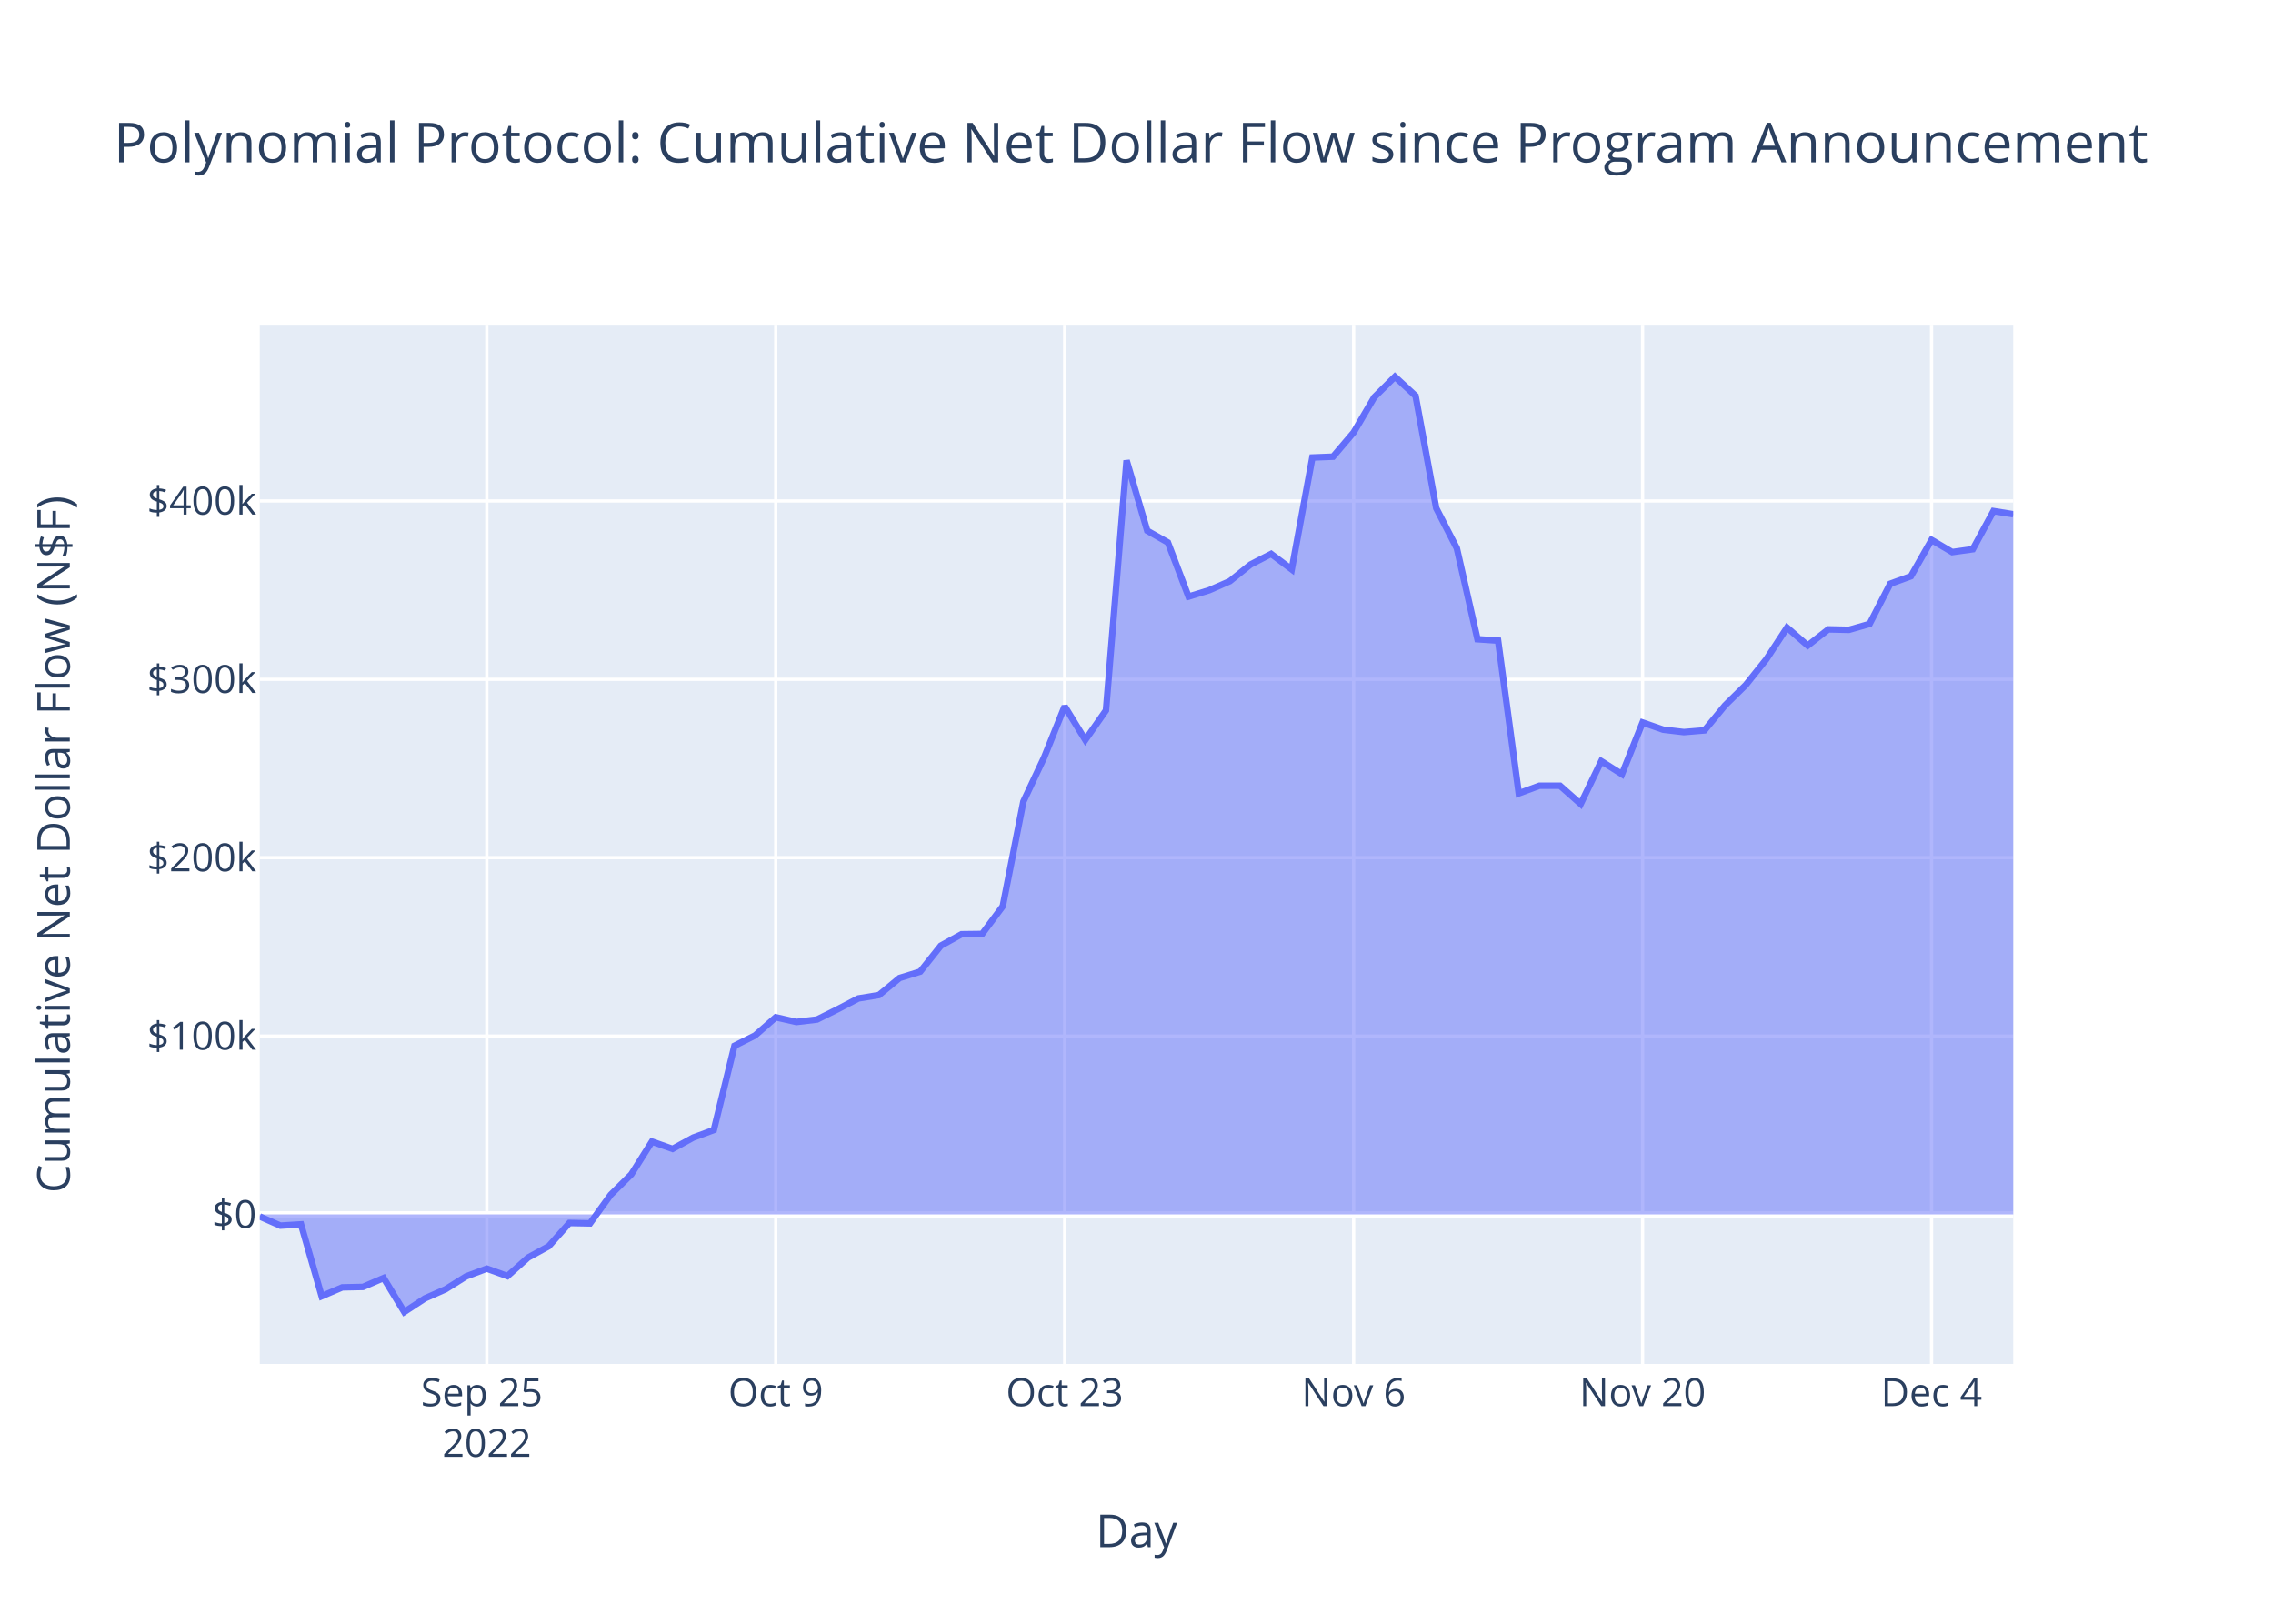
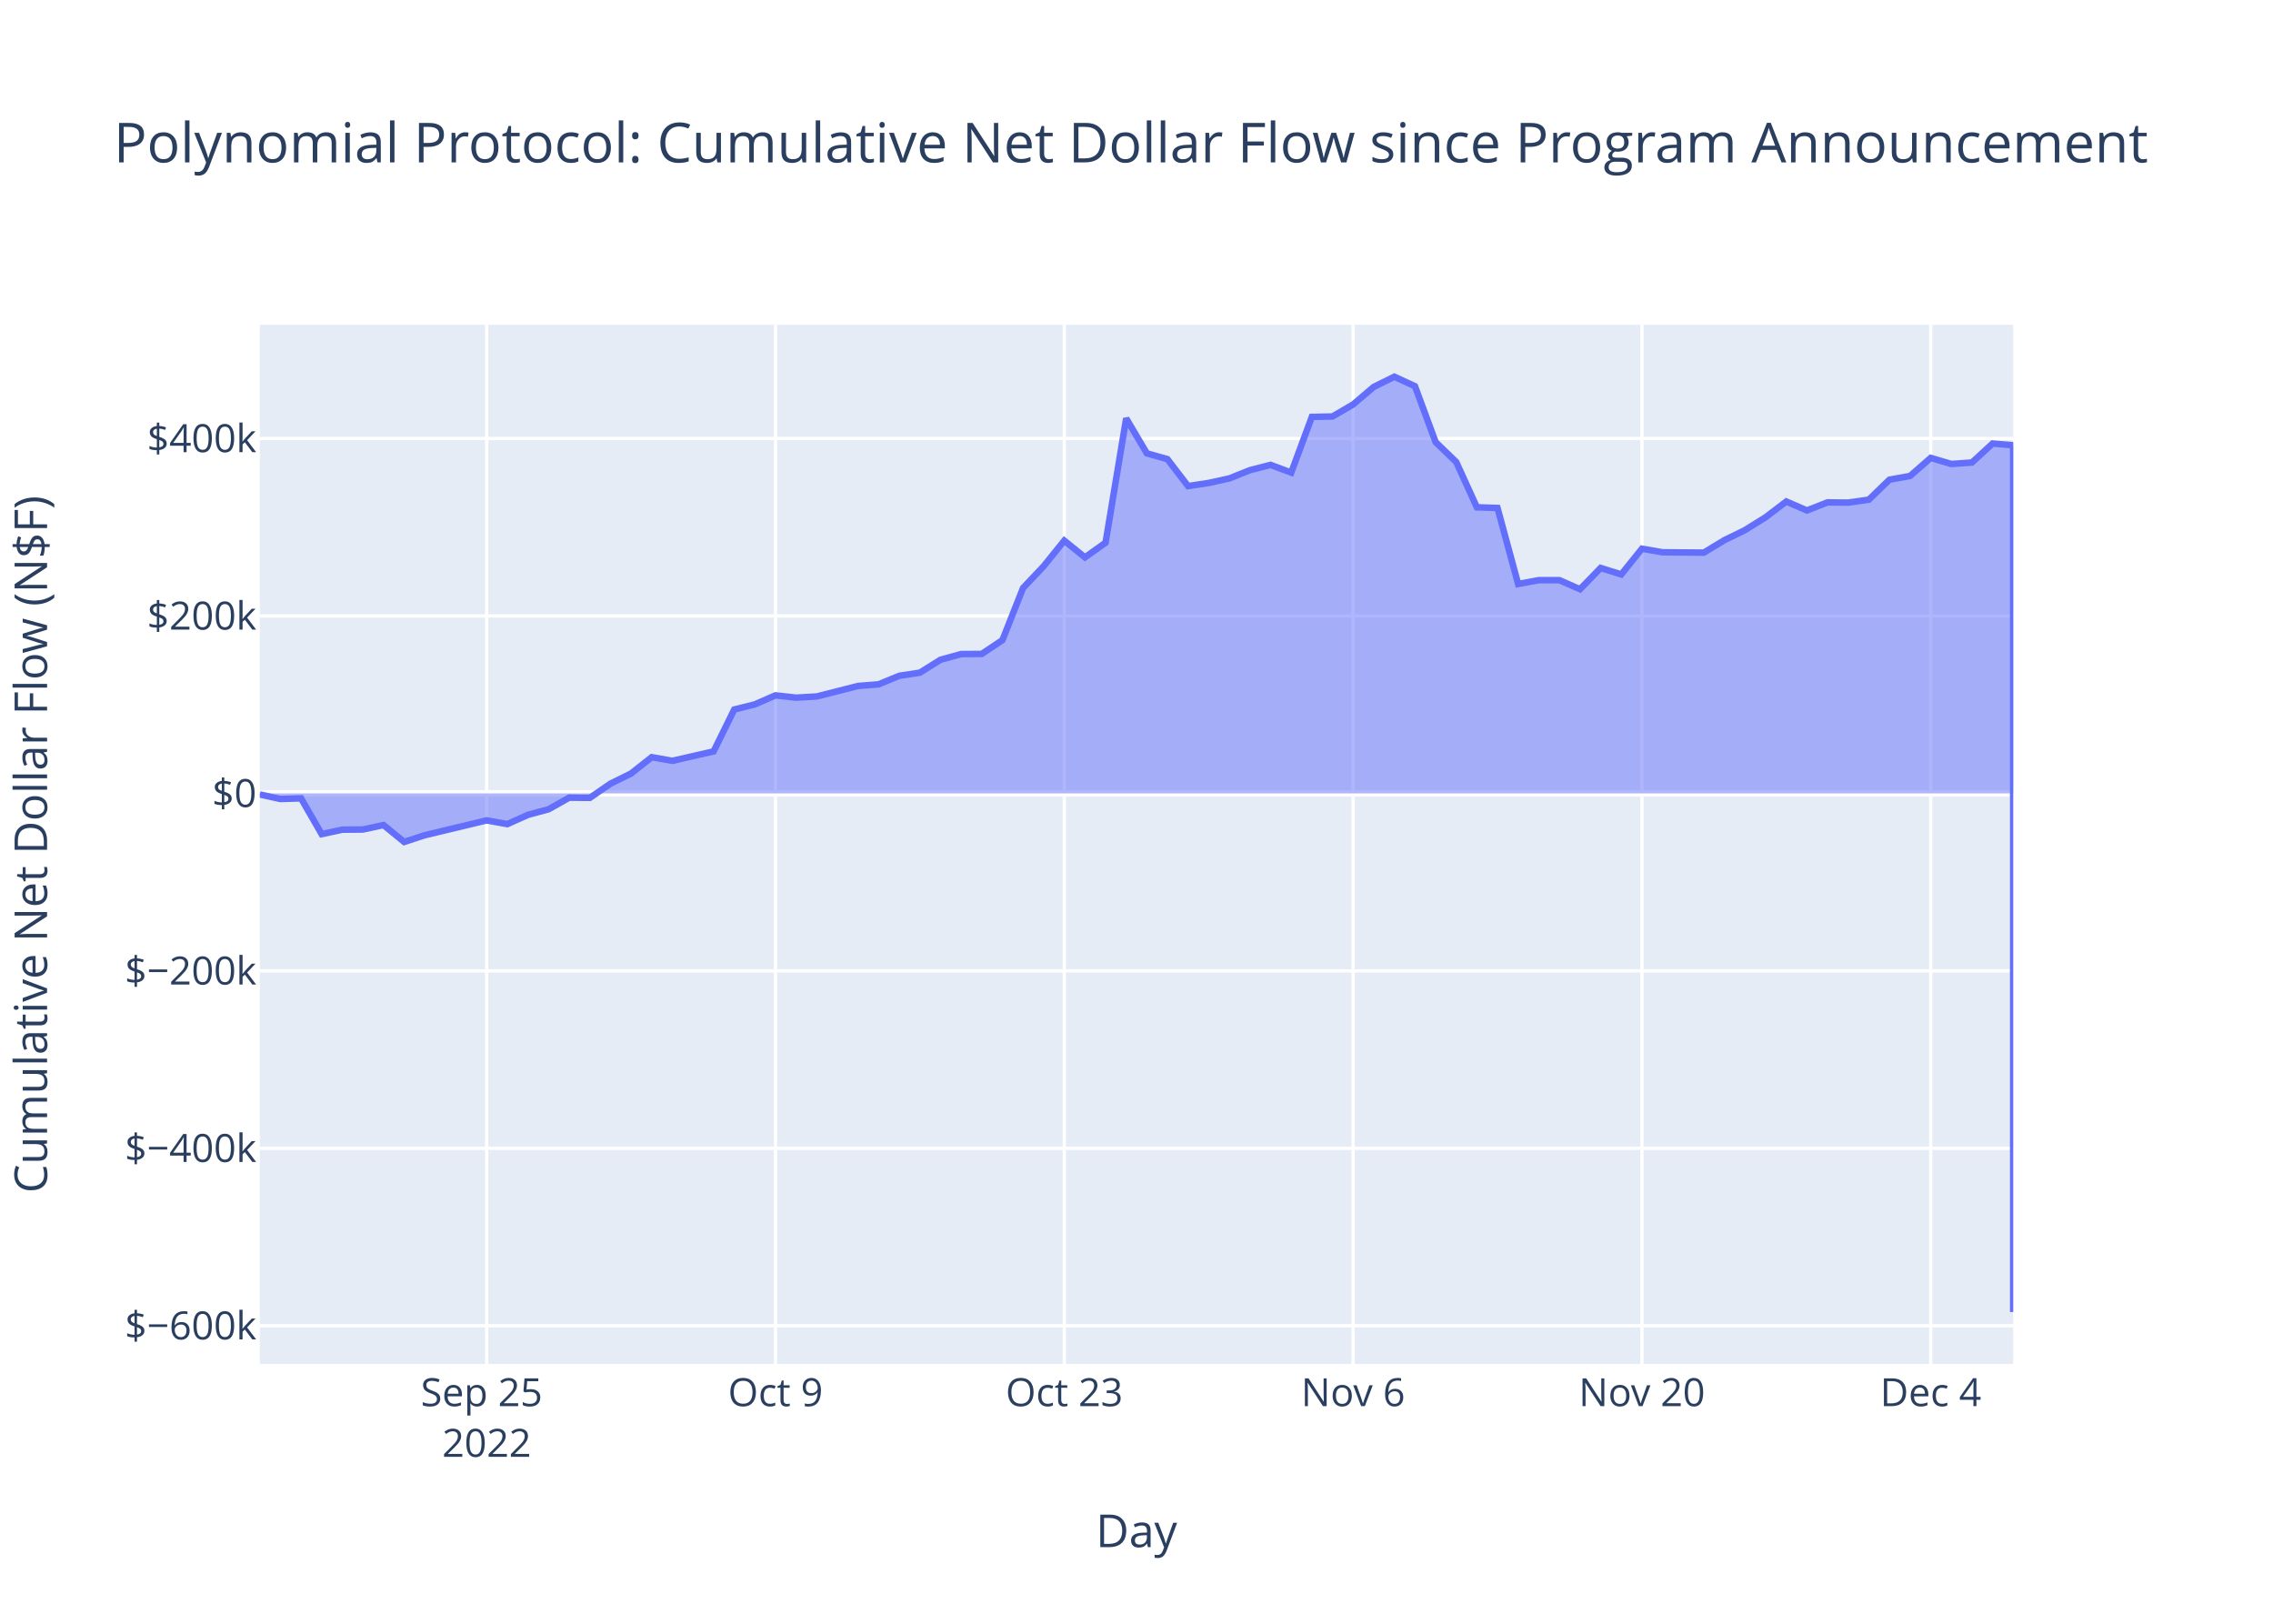
<svg xmlns="http://www.w3.org/2000/svg" class="main-svg" width="700" height="500" style="" viewBox="0 0 700 500">
  <rect x="0" y="0" width="700" height="500" style="fill: rgb(255, 255, 255); fill-opacity: 1;" />
-   <defs id="defs-9f5d49">
+   <defs id="defs-edd549">
    <g class="clips">
-       <clipPath id="clip9f5d49xyplot" class="plotclip">
+       <clipPath id="clipedd549xyplot" class="plotclip">
        <rect width="540" height="320" />
      </clipPath>
-       <clipPath class="axesclip" id="clip9f5d49x">
+       <clipPath class="axesclip" id="clipedd549x">
        <rect x="80" y="0" width="540" height="500" />
      </clipPath>
-       <clipPath class="axesclip" id="clip9f5d49y">
+       <clipPath class="axesclip" id="clipedd549y">
        <rect x="0" y="100" width="700" height="320" />
      </clipPath>
-       <clipPath class="axesclip" id="clip9f5d49xy">
+       <clipPath class="axesclip" id="clipedd549xy">
        <rect x="80" y="100" width="540" height="320" />
      </clipPath>
    </g>
    <g class="gradients" />
    <g class="patterns" />
  </defs>
  <g class="bglayer">
    <rect class="bg" x="80" y="100" width="540" height="320" style="fill: rgb(229, 236, 246); fill-opacity: 1; stroke-width: 0;" />
  </g>
  <g class="layer-below">
    <g class="imagelayer" />
    <g class="shapelayer" />
  </g>
  <g class="cartesianlayer">
    <g class="subplot xy">
      <g class="layer-subplot">
        <g class="shapelayer" />
        <g class="imagelayer" />
      </g>
      <g class="minor-gridlayer">
        <g class="x" />
        <g class="y" />
      </g>
      <g class="gridlayer">
        <g class="x">
-           <path class="xgrid crisp" transform="translate(149.92,0)" d="M0,100v320" style="stroke: rgb(255, 255, 255); stroke-opacity: 1; stroke-width: 1px;" />
-           <path class="xgrid crisp" transform="translate(238.9,0)" d="M0,100v320" style="stroke: rgb(255, 255, 255); stroke-opacity: 1; stroke-width: 1px;" />
-           <path class="xgrid crisp" transform="translate(327.89,0)" d="M0,100v320" style="stroke: rgb(255, 255, 255); stroke-opacity: 1; stroke-width: 1px;" />
-           <path class="xgrid crisp" transform="translate(416.87,0)" d="M0,100v320" style="stroke: rgb(255, 255, 255); stroke-opacity: 1; stroke-width: 1px;" />
-           <path class="xgrid crisp" transform="translate(505.86,0)" d="M0,100v320" style="stroke: rgb(255, 255, 255); stroke-opacity: 1; stroke-width: 1px;" />
-           <path class="xgrid crisp" transform="translate(594.84,0)" d="M0,100v320" style="stroke: rgb(255, 255, 255); stroke-opacity: 1; stroke-width: 1px;" />
+           <path class="xgrid crisp" transform="translate(149.88,0)" d="M0,100v320" style="stroke: rgb(255, 255, 255); stroke-opacity: 1; stroke-width: 1px;" />
+           <path class="xgrid crisp" transform="translate(238.82,0)" d="M0,100v320" style="stroke: rgb(255, 255, 255); stroke-opacity: 1; stroke-width: 1px;" />
+           <path class="xgrid crisp" transform="translate(327.76,0)" d="M0,100v320" style="stroke: rgb(255, 255, 255); stroke-opacity: 1; stroke-width: 1px;" />
+           <path class="xgrid crisp" transform="translate(416.71,0)" d="M0,100v320" style="stroke: rgb(255, 255, 255); stroke-opacity: 1; stroke-width: 1px;" />
+           <path class="xgrid crisp" transform="translate(505.65,0)" d="M0,100v320" style="stroke: rgb(255, 255, 255); stroke-opacity: 1; stroke-width: 1px;" />
+           <path class="xgrid crisp" transform="translate(594.59,0)" d="M0,100v320" style="stroke: rgb(255, 255, 255); stroke-opacity: 1; stroke-width: 1px;" />
        </g>
        <g class="y">
-           <path class="ygrid crisp" transform="translate(0,319.03)" d="M80,0h540" style="stroke: rgb(255, 255, 255); stroke-opacity: 1; stroke-width: 1px;" />
-           <path class="ygrid crisp" transform="translate(0,264.1)" d="M80,0h540" style="stroke: rgb(255, 255, 255); stroke-opacity: 1; stroke-width: 1px;" />
-           <path class="ygrid crisp" transform="translate(0,209.18)" d="M80,0h540" style="stroke: rgb(255, 255, 255); stroke-opacity: 1; stroke-width: 1px;" />
-           <path class="ygrid crisp" transform="translate(0,154.26)" d="M80,0h540" style="stroke: rgb(255, 255, 255); stroke-opacity: 1; stroke-width: 1px;" />
+           <path class="ygrid crisp" transform="translate(0,408.24)" d="M80,0h540" style="stroke: rgb(255, 255, 255); stroke-opacity: 1; stroke-width: 1px;" />
+           <path class="ygrid crisp" transform="translate(0,353.6)" d="M80,0h540" style="stroke: rgb(255, 255, 255); stroke-opacity: 1; stroke-width: 1px;" />
+           <path class="ygrid crisp" transform="translate(0,298.96)" d="M80,0h540" style="stroke: rgb(255, 255, 255); stroke-opacity: 1; stroke-width: 1px;" />
+           <path class="ygrid crisp" transform="translate(0,189.67)" d="M80,0h540" style="stroke: rgb(255, 255, 255); stroke-opacity: 1; stroke-width: 1px;" />
+           <path class="ygrid crisp" transform="translate(0,135.03)" d="M80,0h540" style="stroke: rgb(255, 255, 255); stroke-opacity: 1; stroke-width: 1px;" />
        </g>
      </g>
      <g class="zerolinelayer">
-         <path class="yzl zl crisp" transform="translate(0,373.95)" d="M80,0h540" style="stroke: rgb(255, 255, 255); stroke-opacity: 1; stroke-width: 2px;" />
+         <path class="yzl zl crisp" transform="translate(0,244.31)" d="M80,0h540" style="stroke: rgb(255, 255, 255); stroke-opacity: 1; stroke-width: 2px;" />
      </g>
      <path class="xlines-below" />
      <path class="ylines-below" />
      <g class="overlines-below" />
      <g class="xaxislayer-below" />
      <g class="yaxislayer-below" />
      <g class="overaxes-below" />
-       <g class="plot" transform="translate(80,100)" clip-path="url(#clip9f5d49xyplot)">
+       <g class="plot" transform="translate(80,100)" clip-path="url(#clipedd549xyplot)">
        <g class="scatterlayer mlayer">
-           <g class="trace scatter trace74d5c1" style="stroke-miterlimit: 2;">
+           <g class="trace scatter tracec51b8f" style="stroke-miterlimit: 2;">
            <g class="fills">
              <g>
-                 <path class="js-fill" d="M540,273.95L0,273.95L0,274.59L6.36,277.41L12.71,277.02L19.07,299.14L25.42,296.42L31.78,296.29L38.14,293.54L44.49,304L50.85,299.82L57.2,297.01L63.56,293.03L69.92,290.65L76.27,292.95L82.63,287.24L88.98,283.76L95.34,276.59L101.7,276.71L108.05,267.92L114.41,261.62L120.77,251.52L127.12,253.77L133.48,250.29L139.83,247.95L146.19,222.02L152.55,218.83L158.9,213.25L165.26,214.69L171.61,213.94L177.97,210.77L184.33,207.45L190.68,206.41L197.04,201.15L203.39,199.19L209.75,191.2L216.11,187.68L222.46,187.6L228.82,179.05L235.17,146.82L241.53,133.29L247.89,117.48L254.24,127.84L260.6,118.75L266.95,41.79L273.31,63.43L279.67,67.04L286.02,83.71L292.38,81.75L298.74,78.96L305.09,73.85L311.45,70.57L317.8,75.34L324.16,40.88L330.52,40.63L336.87,33.16L343.23,22.31L349.58,16L355.94,21.89L362.3,56.48L368.65,68.82L375.01,96.83L381.36,97.26L387.72,144.3L394.08,141.95L400.43,141.95L406.79,147.56L413.14,134.38L419.5,138.39L425.86,122.48L432.21,124.68L438.57,125.43L444.92,124.9L451.28,117.17L457.64,110.92L463.99,102.97L470.35,93.25L476.71,98.78L483.06,93.8L489.42,93.94L495.77,92.12L502.13,79.75L508.49,77.44L514.84,66.26L521.2,70.01L527.55,69.12L533.91,57.38L540,58.36" style="fill: rgb(99, 110, 250); fill-opacity: 0.5; stroke-width: 0;" />
+                 <path class="js-fill" d="M540,144.31L0,144.31L0,144.63L6.35,146.04L12.71,145.84L19.06,156.85L25.41,155.49L31.76,155.43L38.12,154.06L44.47,159.26L50.82,157.19L69.88,152.62L76.24,153.77L82.59,150.92L88.94,149.2L95.29,145.63L101.65,145.69L108,141.32L114.35,138.18L120.71,133.16L127.06,134.28L139.76,131.38L146.12,118.48L152.47,116.9L158.82,114.12L165.18,114.83L171.53,114.46L184.24,111.23L190.59,110.72L196.94,108.1L203.29,107.13L209.65,103.15L216,101.4L222.35,101.36L228.71,97.11L235.06,81.07L241.41,74.35L247.76,66.48L254.12,71.63L260.47,67.11L266.82,28.83L273.18,39.59L279.53,41.39L285.88,49.68L292.24,48.71L298.59,47.32L304.94,44.78L311.29,43.15L317.65,45.52L324,28.38L330.35,28.25L336.71,24.54L343.06,19.14L349.41,16L355.76,18.93L362.12,36.14L368.47,42.27L374.82,56.21L381.18,56.42L387.53,79.82L393.88,78.65L400.24,78.65L406.59,81.44L412.94,74.89L419.29,76.88L425.65,68.97L432,70.06L444.71,70.17L451.06,66.33L457.41,63.22L463.76,59.26L470.12,54.43L476.47,57.18L482.82,54.7L489.18,54.77L495.53,53.86L501.88,47.71L508.24,46.56L514.59,41L520.94,42.87L527.29,42.42L533.65,36.58L540,37.11L540,304" style="fill: rgb(99, 110, 250); fill-opacity: 0.5; stroke-width: 0;" />
              </g>
            </g>
            <g class="errorbars" />
            <g class="lines">
-               <path class="js-line" d="M0,274.59L6.36,277.41L12.71,277.02L19.07,299.14L25.42,296.42L31.78,296.29L38.14,293.54L44.49,304L50.85,299.82L57.2,297.01L63.56,293.03L69.92,290.65L76.27,292.95L82.63,287.24L88.98,283.76L95.34,276.59L101.7,276.71L108.05,267.92L114.41,261.62L120.77,251.52L127.12,253.77L133.48,250.29L139.83,247.95L146.19,222.02L152.55,218.83L158.9,213.25L165.26,214.69L171.61,213.94L177.97,210.77L184.33,207.45L190.68,206.41L197.04,201.15L203.39,199.19L209.75,191.2L216.11,187.68L222.46,187.6L228.82,179.05L235.17,146.82L241.53,133.29L247.89,117.48L254.24,127.84L260.6,118.75L266.95,41.79L273.31,63.43L279.67,67.04L286.02,83.71L292.38,81.75L298.74,78.96L305.09,73.85L311.45,70.57L317.8,75.34L324.16,40.88L330.52,40.63L336.87,33.16L343.23,22.31L349.58,16L355.94,21.89L362.3,56.48L368.65,68.82L375.01,96.83L381.36,97.26L387.72,144.3L394.08,141.95L400.43,141.95L406.79,147.56L413.14,134.38L419.5,138.39L425.86,122.48L432.21,124.68L438.57,125.43L444.92,124.9L451.28,117.17L457.64,110.92L463.99,102.97L470.35,93.25L476.71,98.78L483.06,93.8L489.42,93.94L495.77,92.12L502.13,79.75L508.49,77.44L514.84,66.26L521.2,70.01L527.55,69.12L533.91,57.38L540,58.36" style="vector-effect: non-scaling-stroke; fill: none; stroke: rgb(99, 110, 250); stroke-opacity: 1; stroke-width: 2px; opacity: 1;" />
+               <path class="js-line" d="M0,144.63L6.35,146.04L12.71,145.84L19.06,156.85L25.41,155.49L31.76,155.43L38.12,154.06L44.47,159.26L50.82,157.19L69.88,152.62L76.24,153.77L82.59,150.92L88.94,149.2L95.29,145.63L101.65,145.69L108,141.32L114.35,138.18L120.71,133.16L127.06,134.28L139.76,131.38L146.12,118.48L152.47,116.9L158.82,114.12L165.18,114.83L171.53,114.46L184.24,111.23L190.59,110.72L196.94,108.1L203.29,107.13L209.65,103.15L216,101.4L222.35,101.36L228.71,97.11L235.06,81.07L241.41,74.35L247.76,66.48L254.12,71.63L260.47,67.11L266.82,28.83L273.18,39.59L279.53,41.39L285.88,49.68L292.24,48.71L298.59,47.32L304.94,44.78L311.29,43.15L317.65,45.52L324,28.38L330.35,28.25L336.71,24.54L343.06,19.14L349.41,16L355.76,18.93L362.12,36.14L368.47,42.27L374.82,56.21L381.18,56.42L387.53,79.82L393.88,78.65L400.24,78.65L406.59,81.44L412.94,74.89L419.29,76.88L425.65,68.97L432,70.06L444.71,70.17L451.06,66.33L457.41,63.22L463.76,59.26L470.12,54.43L476.47,57.18L482.82,54.7L489.18,54.77L495.53,53.86L501.88,47.71L508.24,46.56L514.59,41L520.94,42.87L527.29,42.42L533.65,36.58L540,37.11L540,304" style="vector-effect: non-scaling-stroke; fill: none; stroke: rgb(99, 110, 250); stroke-opacity: 1; stroke-width: 2px; opacity: 1;" />
            </g>
            <g class="points" />
            <g class="text" />
          </g>
        </g>
      </g>
      <g class="overplot" />
      <path class="xlines-above crisp" d="M0,0" style="fill: none;" />
      <path class="ylines-above crisp" d="M0,0" style="fill: none;" />
      <g class="overlines-above" />
      <g class="xaxislayer-above">
        <g class="xtick">
-           <text text-anchor="middle" x="0" y="433" transform="translate(149.92,0)" style="font-family: 'Open Sans', verdana, arial, sans-serif; font-size: 12px; fill: rgb(42, 63, 95); fill-opacity: 1; white-space: pre; opacity: 1;">
+           <text text-anchor="middle" x="0" y="433" transform="translate(149.88,0)" style="font-family: 'Open Sans', verdana, arial, sans-serif; font-size: 12px; fill: rgb(42, 63, 95); fill-opacity: 1; white-space: pre; opacity: 1;">
            <tspan class="line" dy="0em" x="0" y="433">Sep 25</tspan>
            <tspan class="line" dy="1.3em" x="0" y="433">2022</tspan>
          </text>
        </g>
        <g class="xtick">
-           <text text-anchor="middle" x="0" y="433" style="font-family: 'Open Sans', verdana, arial, sans-serif; font-size: 12px; fill: rgb(42, 63, 95); fill-opacity: 1; white-space: pre; opacity: 1;" transform="translate(238.9,0)">Oct 9</text>
+           <text text-anchor="middle" x="0" y="433" style="font-family: 'Open Sans', verdana, arial, sans-serif; font-size: 12px; fill: rgb(42, 63, 95); fill-opacity: 1; white-space: pre; opacity: 1;" transform="translate(238.82,0)">Oct 9</text>
        </g>
        <g class="xtick">
-           <text text-anchor="middle" x="0" y="433" style="font-family: 'Open Sans', verdana, arial, sans-serif; font-size: 12px; fill: rgb(42, 63, 95); fill-opacity: 1; white-space: pre; opacity: 1;" transform="translate(327.89,0)">Oct 23</text>
+           <text text-anchor="middle" x="0" y="433" style="font-family: 'Open Sans', verdana, arial, sans-serif; font-size: 12px; fill: rgb(42, 63, 95); fill-opacity: 1; white-space: pre; opacity: 1;" transform="translate(327.76,0)">Oct 23</text>
        </g>
        <g class="xtick">
-           <text text-anchor="middle" x="0" y="433" style="font-family: 'Open Sans', verdana, arial, sans-serif; font-size: 12px; fill: rgb(42, 63, 95); fill-opacity: 1; white-space: pre; opacity: 1;" transform="translate(416.87,0)">Nov 6</text>
+           <text text-anchor="middle" x="0" y="433" style="font-family: 'Open Sans', verdana, arial, sans-serif; font-size: 12px; fill: rgb(42, 63, 95); fill-opacity: 1; white-space: pre; opacity: 1;" transform="translate(416.71,0)">Nov 6</text>
        </g>
        <g class="xtick">
-           <text text-anchor="middle" x="0" y="433" style="font-family: 'Open Sans', verdana, arial, sans-serif; font-size: 12px; fill: rgb(42, 63, 95); fill-opacity: 1; white-space: pre; opacity: 1;" transform="translate(505.86,0)">Nov 20</text>
+           <text text-anchor="middle" x="0" y="433" style="font-family: 'Open Sans', verdana, arial, sans-serif; font-size: 12px; fill: rgb(42, 63, 95); fill-opacity: 1; white-space: pre; opacity: 1;" transform="translate(505.65,0)">Nov 20</text>
        </g>
        <g class="xtick">
-           <text text-anchor="middle" x="0" y="433" style="font-family: 'Open Sans', verdana, arial, sans-serif; font-size: 12px; fill: rgb(42, 63, 95); fill-opacity: 1; white-space: pre; opacity: 1;" transform="translate(594.84,0)">Dec 4</text>
+           <text text-anchor="middle" x="0" y="433" style="font-family: 'Open Sans', verdana, arial, sans-serif; font-size: 12px; fill: rgb(42, 63, 95); fill-opacity: 1; white-space: pre; opacity: 1;" transform="translate(594.59,0)">Dec 4</text>
        </g>
      </g>
      <g class="yaxislayer-above">
        <g class="ytick">
-           <text text-anchor="end" x="79" y="4.2" transform="translate(0,373.95)" style="font-family: 'Open Sans', verdana, arial, sans-serif; font-size: 12px; fill: rgb(42, 63, 95); fill-opacity: 1; white-space: pre; opacity: 1;">$0</text>
+           <text text-anchor="end" x="79" y="4.2" transform="translate(0,408.24)" style="font-family: 'Open Sans', verdana, arial, sans-serif; font-size: 12px; fill: rgb(42, 63, 95); fill-opacity: 1; white-space: pre; opacity: 1;">$−600k</text>
        </g>
        <g class="ytick">
-           <text text-anchor="end" x="79" y="4.2" style="font-family: 'Open Sans', verdana, arial, sans-serif; font-size: 12px; fill: rgb(42, 63, 95); fill-opacity: 1; white-space: pre; opacity: 1;" transform="translate(0,319.03)">$100k</text>
+           <text text-anchor="end" x="79" y="4.2" style="font-family: 'Open Sans', verdana, arial, sans-serif; font-size: 12px; fill: rgb(42, 63, 95); fill-opacity: 1; white-space: pre; opacity: 1;" transform="translate(0,353.6)">$−400k</text>
        </g>
        <g class="ytick">
-           <text text-anchor="end" x="79" y="4.2" style="font-family: 'Open Sans', verdana, arial, sans-serif; font-size: 12px; fill: rgb(42, 63, 95); fill-opacity: 1; white-space: pre; opacity: 1;" transform="translate(0,264.1)">$200k</text>
+           <text text-anchor="end" x="79" y="4.2" style="font-family: 'Open Sans', verdana, arial, sans-serif; font-size: 12px; fill: rgb(42, 63, 95); fill-opacity: 1; white-space: pre; opacity: 1;" transform="translate(0,298.96)">$−200k</text>
        </g>
        <g class="ytick">
-           <text text-anchor="end" x="79" y="4.2" style="font-family: 'Open Sans', verdana, arial, sans-serif; font-size: 12px; fill: rgb(42, 63, 95); fill-opacity: 1; white-space: pre; opacity: 1;" transform="translate(0,209.18)">$300k</text>
+           <text text-anchor="end" x="79" y="4.2" style="font-family: 'Open Sans', verdana, arial, sans-serif; font-size: 12px; fill: rgb(42, 63, 95); fill-opacity: 1; white-space: pre; opacity: 1;" transform="translate(0,244.31)">$0</text>
        </g>
        <g class="ytick">
-           <text text-anchor="end" x="79" y="4.2" style="font-family: 'Open Sans', verdana, arial, sans-serif; font-size: 12px; fill: rgb(42, 63, 95); fill-opacity: 1; white-space: pre; opacity: 1;" transform="translate(0,154.26)">$400k</text>
+           <text text-anchor="end" x="79" y="4.2" style="font-family: 'Open Sans', verdana, arial, sans-serif; font-size: 12px; fill: rgb(42, 63, 95); fill-opacity: 1; white-space: pre; opacity: 1;" transform="translate(0,189.67)">$200k</text>
+         </g>
+         <g class="ytick">
+           <text text-anchor="end" x="79" y="4.2" style="font-family: 'Open Sans', verdana, arial, sans-serif; font-size: 12px; fill: rgb(42, 63, 95); fill-opacity: 1; white-space: pre; opacity: 1;" transform="translate(0,135.03)">$400k</text>
        </g>
      </g>
      <g class="overaxes-above" />
    </g>
  </g>
  <g class="polarlayer" />
  <g class="smithlayer" />
  <g class="ternarylayer" />
  <g class="geolayer" />
  <g class="funnelarealayer" />
  <g class="pielayer" />
  <g class="iciclelayer" />
  <g class="treemaplayer" />
  <g class="sunburstlayer" />
  <g class="glimages" />
-   <defs id="topdefs-9f5d49">
+   <defs id="topdefs-edd549">
    <g class="clips" />
  </defs>
  <g class="layer-above">
    <g class="imagelayer" />
    <g class="shapelayer" />
  </g>
  <g class="infolayer">
    <g class="g-gtitle">
      <text class="gtitle" x="35" y="50" text-anchor="start" dy="0em" style="font-family: 'Open Sans', verdana, arial, sans-serif; font-size: 17px; fill: rgb(42, 63, 95); opacity: 1; font-weight: normal; white-space: pre;">Polynomial Protocol: Cumulative Net Dollar Flow since Program Announcement</text>
    </g>
    <g class="g-xtitle">
      <text class="xtitle" x="350" y="476.409" text-anchor="middle" style="font-family: 'Open Sans', verdana, arial, sans-serif; font-size: 14px; fill: rgb(42, 63, 95); opacity: 1; font-weight: normal; white-space: pre;">Day</text>
    </g>
    <g class="g-ytitle">
-       <text class="ytitle" transform="rotate(-90,21.49688,260)" x="21.497" y="260" text-anchor="middle" style="font-family: 'Open Sans', verdana, arial, sans-serif; font-size: 14px; fill: rgb(42, 63, 95); opacity: 1; font-weight: normal; white-space: pre;">Cumulative Net Dollar Flow (N$F)</text>
+       <text class="ytitle" transform="rotate(-90,14.49688,260)" x="14.497" y="260" text-anchor="middle" style="font-family: 'Open Sans', verdana, arial, sans-serif; font-size: 14px; fill: rgb(42, 63, 95); opacity: 1; font-weight: normal; white-space: pre;">Cumulative Net Dollar Flow (N$F)</text>
    </g>
  </g>
</svg>
